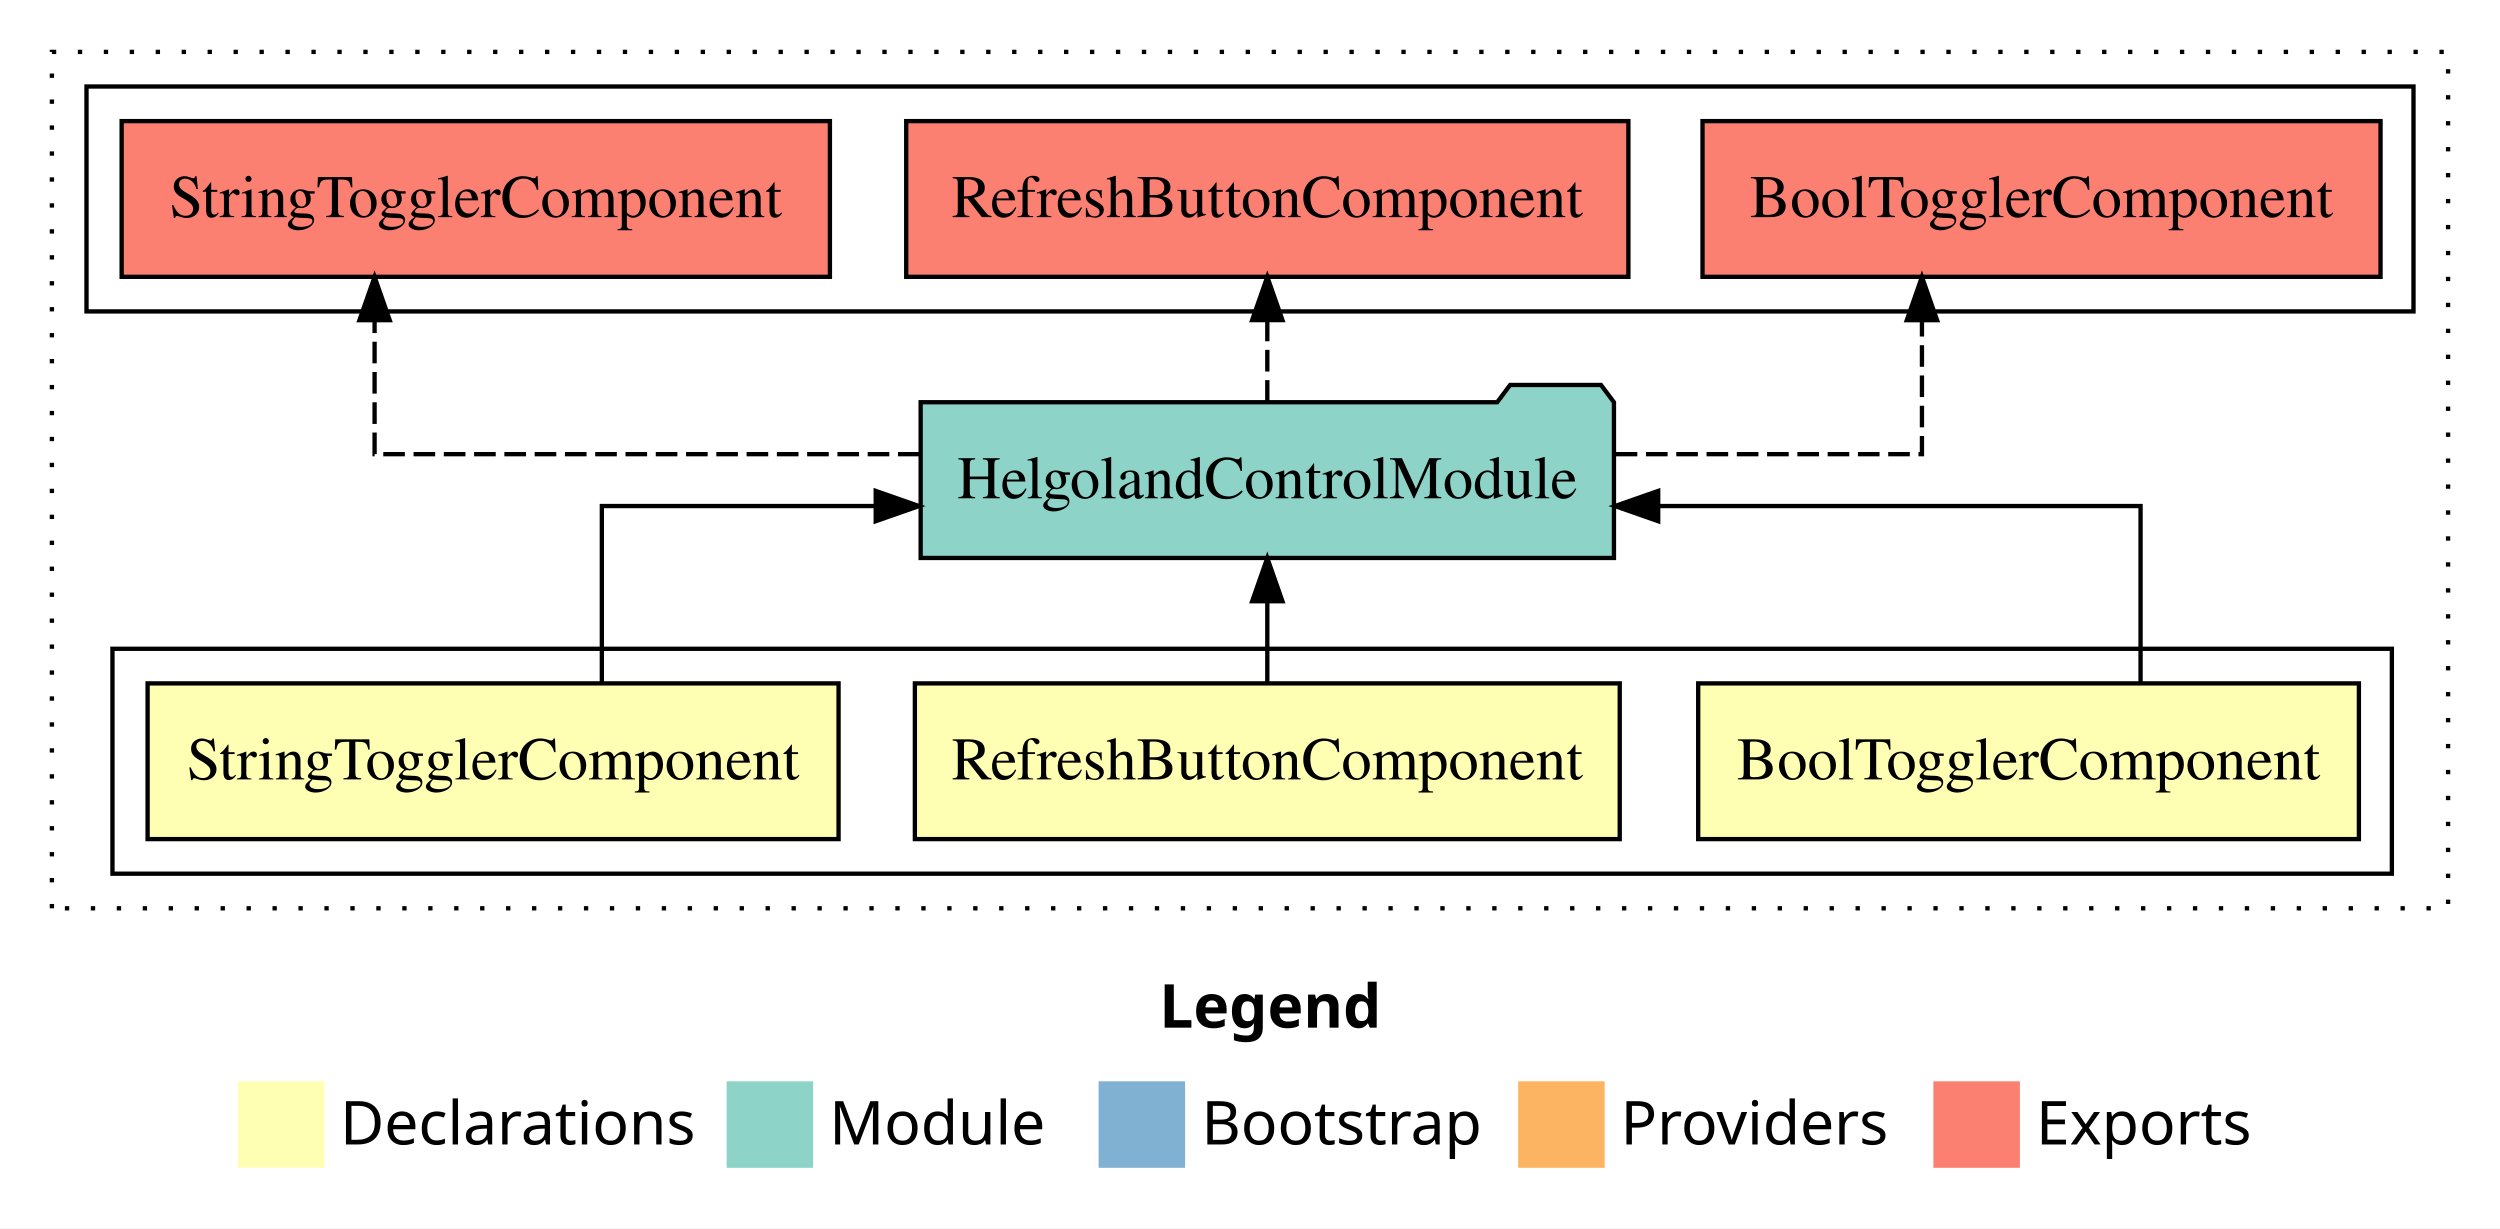
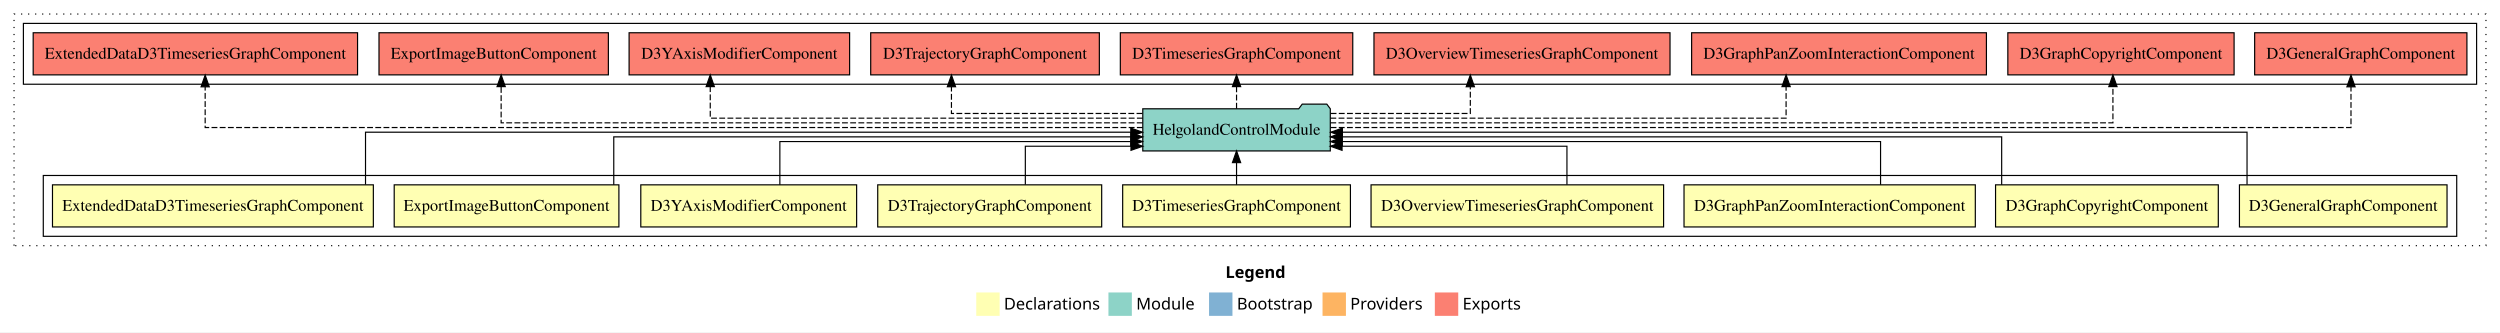
- <svg xmlns="http://www.w3.org/2000/svg" width="578pt" height="284pt" viewBox="0.00 0.00 578.00 284.00">
+ <svg xmlns="http://www.w3.org/2000/svg" width="2137pt" height="284pt" viewBox="0.00 0.00 2137.00 284.00">
  <g id="graph0" class="graph" transform="scale(1 1) rotate(0) translate(4 280)">
-     <polygon fill="#ffffff" stroke="transparent" points="-4,4 -4,-280 574,-280 574,4 -4,4" />
-     <text text-anchor="start" x="264.009" y="-42.4" font-family="sans-serif" font-weight="bold" font-size="14.00" fill="#000000">Legend</text>
-     <polygon fill="#ffffb3" stroke="transparent" points="51,-10 51,-30 71,-30 71,-10 51,-10" />
-     <text text-anchor="start" x="74.629" y="-15.4" font-family="sans-serif" font-size="14.00" fill="#000000">  Declarations</text>
-     <polygon fill="#8dd3c7" stroke="transparent" points="164,-10 164,-30 184,-30 184,-10 164,-10" />
-     <text text-anchor="start" x="187.725" y="-15.4" font-family="sans-serif" font-size="14.00" fill="#000000">  Module</text>
-     <polygon fill="#80b1d3" stroke="transparent" points="250,-10 250,-30 270,-30 270,-10 250,-10" />
-     <text text-anchor="start" x="273.781" y="-15.4" font-family="sans-serif" font-size="14.00" fill="#000000">  Bootstrap</text>
-     <polygon fill="#fdb462" stroke="transparent" points="347,-10 347,-30 367,-30 367,-10 347,-10" />
-     <text text-anchor="start" x="370.673" y="-15.4" font-family="sans-serif" font-size="14.00" fill="#000000">  Providers</text>
-     <polygon fill="#fb8072" stroke="transparent" points="443,-10 443,-30 463,-30 463,-10 443,-10" />
-     <text text-anchor="start" x="466.726" y="-15.4" font-family="sans-serif" font-size="14.00" fill="#000000">  Exports</text>
+     <polygon fill="#ffffff" stroke="transparent" points="-4,4 -4,-280 2133,-280 2133,4 -4,4" />
+     <text text-anchor="start" x="1043.509" y="-42.4" font-family="sans-serif" font-weight="bold" font-size="14.00" fill="#000000">Legend</text>
+     <polygon fill="#ffffb3" stroke="transparent" points="830.5,-10 830.5,-30 850.5,-30 850.5,-10 830.5,-10" />
+     <text text-anchor="start" x="854.129" y="-15.4" font-family="sans-serif" font-size="14.00" fill="#000000">  Declarations</text>
+     <polygon fill="#8dd3c7" stroke="transparent" points="943.5,-10 943.5,-30 963.5,-30 963.5,-10 943.5,-10" />
+     <text text-anchor="start" x="967.225" y="-15.4" font-family="sans-serif" font-size="14.00" fill="#000000">  Module</text>
+     <polygon fill="#80b1d3" stroke="transparent" points="1029.5,-10 1029.5,-30 1049.5,-30 1049.5,-10 1029.5,-10" />
+     <text text-anchor="start" x="1053.281" y="-15.4" font-family="sans-serif" font-size="14.00" fill="#000000">  Bootstrap</text>
+     <polygon fill="#fdb462" stroke="transparent" points="1126.5,-10 1126.5,-30 1146.5,-30 1146.5,-10 1126.5,-10" />
+     <text text-anchor="start" x="1150.173" y="-15.4" font-family="sans-serif" font-size="14.00" fill="#000000">  Providers</text>
+     <polygon fill="#fb8072" stroke="transparent" points="1222.5,-10 1222.5,-30 1242.5,-30 1242.5,-10 1222.5,-10" />
+     <text text-anchor="start" x="1246.226" y="-15.4" font-family="sans-serif" font-size="14.00" fill="#000000">  Exports</text>
    <g id="clust1" class="cluster">
-       <polygon fill="none" stroke="#000000" stroke-dasharray="1,5" points="8,-70 8,-268 562,-268 562,-70 8,-70" />
+       <polygon fill="none" stroke="#000000" stroke-dasharray="1,5" points="8,-70 8,-268 2121,-268 2121,-70 8,-70" />
    </g>
    <g id="clust2" class="cluster">
-       <polygon fill="none" stroke="#000000" points="22,-78 22,-130 549,-130 549,-78 22,-78" />
+       <polygon fill="none" stroke="#000000" points="33,-78 33,-130 2096,-130 2096,-78 33,-78" />
    </g>
-     <g id="clust7" class="cluster">
-       <polygon fill="none" stroke="#000000" points="16,-208 16,-260 554,-260 554,-208 16,-208" />
+     <g id="clust13" class="cluster">
+       <polygon fill="none" stroke="#000000" points="16,-208 16,-260 2113,-260 2113,-208 16,-208" />
    </g>
    <g id="node1" class="node">
-       <polygon fill="#ffffb3" stroke="#000000" points="541.378,-122 388.622,-122 388.622,-86 541.378,-86 541.378,-122" />
-       <text text-anchor="middle" x="465" y="-99.8" font-family="Times,serif" font-size="14.00" fill="#000000">BoolTogglerComponent</text>
+       <polygon fill="#ffffb3" stroke="#000000" points="2087.723,-122 1910.277,-122 1910.277,-86 2087.723,-86 2087.723,-122" />
+       <text text-anchor="middle" x="1999" y="-99.8" font-family="Times,serif" font-size="14.00" fill="#000000">D3GeneralGraphComponent</text>
+     </g>
+     <g id="node10" class="node">
+       <polygon fill="#8dd3c7" stroke="#000000" points="1133.146,-187 1130.146,-191 1109.146,-191 1106.146,-187 972.854,-187 972.854,-151 1133.146,-151 1133.146,-187" />
+       <text text-anchor="middle" x="1053" y="-164.8" font-family="Times,serif" font-size="14.00" fill="#000000">HelgolandControlModule</text>
+     </g>
+     <g id="edge1" class="edge">
+       <path fill="none" stroke="#000000" d="M1916.764,-122.222C1916.764,-140.828 1916.764,-167 1916.764,-167 1916.764,-167 1143.485,-167 1143.485,-167" />
+       <polygon fill="#000000" stroke="#000000" points="1143.485,-163.5 1133.485,-167 1143.485,-170.5 1143.485,-163.5" />
+     </g>
+     <g id="node2" class="node">
+       <polygon fill="#ffffb3" stroke="#000000" points="1892.199,-122 1701.801,-122 1701.801,-86 1892.199,-86 1892.199,-122" />
+       <text text-anchor="middle" x="1797" y="-99.8" font-family="Times,serif" font-size="14.00" fill="#000000">D3GraphCopyrightComponent</text>
+     </g>
+     <g id="edge2" class="edge">
+       <path fill="none" stroke="#000000" d="M1707.025,-122.022C1707.025,-139.373 1707.025,-163 1707.025,-163 1707.025,-163 1143.196,-163 1143.196,-163" />
+       <polygon fill="#000000" stroke="#000000" points="1143.196,-159.5 1133.196,-163 1143.196,-166.5 1143.196,-159.5" />
+     </g>
+     <g id="node3" class="node">
+       <polygon fill="#ffffb3" stroke="#000000" points="1684.498,-122 1435.502,-122 1435.502,-86 1684.498,-86 1684.498,-122" />
+       <text text-anchor="middle" x="1560" y="-99.8" font-family="Times,serif" font-size="14.00" fill="#000000">D3GraphPanZoomInteractionComponent</text>
+     </g>
+     <g id="edge3" class="edge">
+       <path fill="none" stroke="#000000" d="M1603.5,-122.009C1603.5,-138.049 1603.5,-159 1603.5,-159 1603.5,-159 1143.342,-159 1143.342,-159" />
+       <polygon fill="#000000" stroke="#000000" points="1143.342,-155.5 1133.342,-159 1143.342,-162.5 1143.342,-155.5" />
    </g>
    <g id="node4" class="node">
-       <polygon fill="#8dd3c7" stroke="#000000" points="369.146,-187 366.146,-191 345.146,-191 342.146,-187 208.854,-187 208.854,-151 369.146,-151 369.146,-187" />
-       <text text-anchor="middle" x="289" y="-164.8" font-family="Times,serif" font-size="14.00" fill="#000000">HelgolandControlModule</text>
+       <polygon fill="#ffffb3" stroke="#000000" points="1418.032,-122 1167.968,-122 1167.968,-86 1418.032,-86 1418.032,-122" />
+       <text text-anchor="middle" x="1293" y="-99.8" font-family="Times,serif" font-size="14.00" fill="#000000">D3OverviewTimeseriesGraphComponent</text>
    </g>
-     <g id="edge1" class="edge">
-       <path fill="none" stroke="#000000" d="M490.896,-122.022C490.896,-139.373 490.896,-163 490.896,-163 490.896,-163 379.375,-163 379.375,-163" />
-       <polygon fill="#000000" stroke="#000000" points="379.375,-159.5 369.375,-163 379.375,-166.5 379.375,-159.5" />
-     </g>
-     <g id="node2" class="node">
-       <polygon fill="#ffffb3" stroke="#000000" points="370.482,-122 207.518,-122 207.518,-86 370.482,-86 370.482,-122" />
-       <text text-anchor="middle" x="289" y="-99.8" font-family="Times,serif" font-size="14.00" fill="#000000">RefreshButtonComponent</text>
-     </g>
-     <g id="edge2" class="edge">
-       <path fill="none" stroke="#000000" d="M289,-122.106C289,-122.106 289,-140.991 289,-140.991" />
-       <polygon fill="#000000" stroke="#000000" points="285.5,-140.991 289,-150.991 292.5,-140.991 285.5,-140.991" />
-     </g>
-     <g id="node3" class="node">
-       <polygon fill="#ffffb3" stroke="#000000" points="189.875,-122 30.125,-122 30.125,-86 189.875,-86 189.875,-122" />
-       <text text-anchor="middle" x="110" y="-99.8" font-family="Times,serif" font-size="14.00" fill="#000000">StringTogglerComponent</text>
-     </g>
-     <g id="edge3" class="edge">
-       <path fill="none" stroke="#000000" d="M135.146,-122.022C135.146,-139.373 135.146,-163 135.146,-163 135.146,-163 198.468,-163 198.468,-163" />
-       <polygon fill="#000000" stroke="#000000" points="198.468,-166.5 208.468,-163 198.468,-159.5 198.468,-166.5" />
+     <g id="edge4" class="edge">
+       <path fill="none" stroke="#000000" d="M1335.422,-122.124C1335.422,-136.783 1335.422,-155 1335.422,-155 1335.422,-155 1143.175,-155 1143.175,-155" />
+       <polygon fill="#000000" stroke="#000000" points="1143.175,-151.5 1133.175,-155 1143.175,-158.5 1143.175,-151.5" />
    </g>
    <g id="node5" class="node">
-       <polygon fill="#fb8072" stroke="#000000" points="546.379,-252 389.622,-252 389.622,-216 546.379,-216 546.379,-252" />
-       <text text-anchor="middle" x="468" y="-229.8" font-family="Times,serif" font-size="14.00" fill="#000000">BoolTogglerComponent </text>
+       <polygon fill="#ffffb3" stroke="#000000" points="1150.339,-122 955.661,-122 955.661,-86 1150.339,-86 1150.339,-122" />
+       <text text-anchor="middle" x="1053" y="-99.8" font-family="Times,serif" font-size="14.00" fill="#000000">D3TimeseriesGraphComponent</text>
    </g>
-     <g id="edge4" class="edge">
-       <path fill="none" stroke="#000000" stroke-dasharray="5,2" d="M369.551,-175C405.697,-175 440.354,-175 440.354,-175 440.354,-175 440.354,-205.977 440.354,-205.977" />
-       <polygon fill="#000000" stroke="#000000" points="436.854,-205.977 440.354,-215.977 443.854,-205.977 436.854,-205.977" />
+     <g id="edge5" class="edge">
+       <path fill="none" stroke="#000000" d="M1053,-122.106C1053,-122.106 1053,-140.991 1053,-140.991" />
+       <polygon fill="#000000" stroke="#000000" points="1049.5,-140.991 1053,-150.991 1056.5,-140.991 1049.5,-140.991" />
    </g>
    <g id="node6" class="node">
-       <polygon fill="#fb8072" stroke="#000000" points="372.483,-252 205.518,-252 205.518,-216 372.483,-216 372.483,-252" />
-       <text text-anchor="middle" x="289" y="-229.8" font-family="Times,serif" font-size="14.00" fill="#000000">RefreshButtonComponent </text>
+       <polygon fill="#ffffb3" stroke="#000000" points="937.72,-122 746.28,-122 746.28,-86 937.72,-86 937.72,-122" />
+       <text text-anchor="middle" x="842" y="-99.8" font-family="Times,serif" font-size="14.00" fill="#000000">D3TrajectoryGraphComponent</text>
    </g>
-     <g id="edge5" class="edge">
-       <path fill="none" stroke="#000000" stroke-dasharray="5,2" d="M289,-187.106C289,-187.106 289,-205.991 289,-205.991" />
-       <polygon fill="#000000" stroke="#000000" points="285.5,-205.991 289,-215.991 292.5,-205.991 285.5,-205.991" />
+     <g id="edge6" class="edge">
+       <path fill="none" stroke="#000000" d="M872.453,-122.124C872.453,-136.783 872.453,-155 872.453,-155 872.453,-155 962.758,-155 962.758,-155" />
+       <polygon fill="#000000" stroke="#000000" points="962.758,-158.5 972.758,-155 962.758,-151.5 962.758,-158.5" />
    </g>
    <g id="node7" class="node">
-       <polygon fill="#fb8072" stroke="#000000" points="187.876,-252 24.124,-252 24.124,-216 187.876,-216 187.876,-252" />
-       <text text-anchor="middle" x="106" y="-229.8" font-family="Times,serif" font-size="14.00" fill="#000000">StringTogglerComponent </text>
+       <polygon fill="#ffffb3" stroke="#000000" points="728.249,-122 543.751,-122 543.751,-86 728.249,-86 728.249,-122" />
+       <text text-anchor="middle" x="636" y="-99.8" font-family="Times,serif" font-size="14.00" fill="#000000">D3YAxisModifierComponent</text>
    </g>
-     <g id="edge6" class="edge">
-       <path fill="none" stroke="#000000" stroke-dasharray="5,2" d="M208.611,-175C150.659,-175 82.604,-175 82.604,-175 82.604,-175 82.604,-205.977 82.604,-205.977" />
-       <polygon fill="#000000" stroke="#000000" points="79.104,-205.977 82.604,-215.977 86.104,-205.977 79.104,-205.977" />
+     <g id="edge7" class="edge">
+       <path fill="none" stroke="#000000" d="M662.625,-122.009C662.625,-138.049 662.625,-159 662.625,-159 662.625,-159 962.587,-159 962.587,-159" />
+       <polygon fill="#000000" stroke="#000000" points="962.587,-162.5 972.587,-159 962.587,-155.5 962.587,-162.5" />
+     </g>
+     <g id="node8" class="node">
+       <polygon fill="#ffffb3" stroke="#000000" points="525.035,-122 332.965,-122 332.965,-86 525.035,-86 525.035,-122" />
+       <text text-anchor="middle" x="429" y="-99.8" font-family="Times,serif" font-size="14.00" fill="#000000">ExportImageButtonComponent</text>
+     </g>
+     <g id="edge8" class="edge">
+       <path fill="none" stroke="#000000" d="M520.642,-122.022C520.642,-139.373 520.642,-163 520.642,-163 520.642,-163 962.724,-163 962.724,-163" />
+       <polygon fill="#000000" stroke="#000000" points="962.724,-166.5 972.724,-163 962.724,-159.5 962.724,-166.5" />
+     </g>
+     <g id="node9" class="node">
+       <polygon fill="#ffffb3" stroke="#000000" points="315.138,-122 40.862,-122 40.862,-86 315.138,-86 315.138,-122" />
+       <text text-anchor="middle" x="178" y="-99.8" font-family="Times,serif" font-size="14.00" fill="#000000">ExtendedDataD3TimeseriesGraphComponent</text>
+     </g>
+     <g id="edge9" class="edge">
+       <path fill="none" stroke="#000000" d="M308.444,-122.222C308.444,-140.828 308.444,-167 308.444,-167 308.444,-167 962.612,-167 962.612,-167" />
+       <polygon fill="#000000" stroke="#000000" points="962.612,-170.5 972.612,-167 962.612,-163.5 962.612,-170.5" />
+     </g>
+     <g id="node11" class="node">
+       <polygon fill="#fb8072" stroke="#000000" points="2104.722,-252 1923.277,-252 1923.277,-216 2104.722,-216 2104.722,-252" />
+       <text text-anchor="middle" x="2014" y="-229.8" font-family="Times,serif" font-size="14.00" fill="#000000">D3GeneralGraphComponent </text>
+     </g>
+     <g id="edge10" class="edge">
+       <path fill="none" stroke="#000000" stroke-dasharray="5,2" d="M1133.399,-171C1363.064,-171 2005.625,-171 2005.625,-171 2005.625,-171 2005.625,-205.778 2005.625,-205.778" />
+       <polygon fill="#000000" stroke="#000000" points="2002.125,-205.778 2005.625,-215.778 2009.125,-205.778 2002.125,-205.778" />
+     </g>
+     <g id="node12" class="node">
+       <polygon fill="#fb8072" stroke="#000000" points="1905.699,-252 1712.301,-252 1712.301,-216 1905.699,-216 1905.699,-252" />
+       <text text-anchor="middle" x="1809" y="-229.8" font-family="Times,serif" font-size="14.00" fill="#000000">D3GraphCopyrightComponent </text>
+     </g>
+     <g id="edge11" class="edge">
+       <path fill="none" stroke="#000000" stroke-dasharray="5,2" d="M1133.169,-175C1326.423,-175 1802.125,-175 1802.125,-175 1802.125,-175 1802.125,-205.977 1802.125,-205.977" />
+       <polygon fill="#000000" stroke="#000000" points="1798.625,-205.977 1802.125,-215.977 1805.625,-205.977 1798.625,-205.977" />
+     </g>
+     <g id="node13" class="node">
+       <polygon fill="#fb8072" stroke="#000000" points="1693.998,-252 1442.002,-252 1442.002,-216 1693.998,-216 1693.998,-252" />
+       <text text-anchor="middle" x="1568" y="-229.8" font-family="Times,serif" font-size="14.00" fill="#000000">D3GraphPanZoomInteractionComponent </text>
+     </g>
+     <g id="edge12" class="edge">
+       <path fill="none" stroke="#000000" stroke-dasharray="5,2" d="M1133.219,-179C1267.386,-179 1522.75,-179 1522.75,-179 1522.75,-179 1522.75,-205.991 1522.75,-205.991" />
+       <polygon fill="#000000" stroke="#000000" points="1519.25,-205.991 1522.75,-215.991 1526.25,-205.991 1519.25,-205.991" />
+     </g>
+     <g id="node14" class="node">
+       <polygon fill="#fb8072" stroke="#000000" points="1423.533,-252 1170.467,-252 1170.467,-216 1423.533,-216 1423.533,-252" />
+       <text text-anchor="middle" x="1297" y="-229.8" font-family="Times,serif" font-size="14.00" fill="#000000">D3OverviewTimeseriesGraphComponent </text>
+     </g>
+     <g id="edge13" class="edge">
+       <path fill="none" stroke="#000000" stroke-dasharray="5,2" d="M1133.414,-183C1188.941,-183 1252.828,-183 1252.828,-183 1252.828,-183 1252.828,-205.876 1252.828,-205.876" />
+       <polygon fill="#000000" stroke="#000000" points="1249.328,-205.876 1252.828,-215.876 1256.328,-205.876 1249.328,-205.876" />
+     </g>
+     <g id="node15" class="node">
+       <polygon fill="#fb8072" stroke="#000000" points="1152.339,-252 953.661,-252 953.661,-216 1152.339,-216 1152.339,-252" />
+       <text text-anchor="middle" x="1053" y="-229.8" font-family="Times,serif" font-size="14.00" fill="#000000">D3TimeseriesGraphComponent </text>
+     </g>
+     <g id="edge14" class="edge">
+       <path fill="none" stroke="#000000" stroke-dasharray="5,2" d="M1053,-187.106C1053,-187.106 1053,-205.991 1053,-205.991" />
+       <polygon fill="#000000" stroke="#000000" points="1049.5,-205.991 1053,-215.991 1056.5,-205.991 1049.5,-205.991" />
+     </g>
+     <g id="node16" class="node">
+       <polygon fill="#fb8072" stroke="#000000" points="935.72,-252 740.28,-252 740.28,-216 935.72,-216 935.72,-252" />
+       <text text-anchor="middle" x="838" y="-229.8" font-family="Times,serif" font-size="14.00" fill="#000000">D3TrajectoryGraphComponent </text>
+     </g>
+     <g id="edge15" class="edge">
+       <path fill="none" stroke="#000000" stroke-dasharray="5,2" d="M972.527,-183C901.542,-183 809.297,-183 809.297,-183 809.297,-183 809.297,-205.876 809.297,-205.876" />
+       <polygon fill="#000000" stroke="#000000" points="805.797,-205.876 809.297,-215.876 812.797,-205.876 805.797,-205.876" />
+     </g>
+     <g id="node17" class="node">
+       <polygon fill="#fb8072" stroke="#000000" points="722.249,-252 533.751,-252 533.751,-216 722.249,-216 722.249,-252" />
+       <text text-anchor="middle" x="628" y="-229.8" font-family="Times,serif" font-size="14.00" fill="#000000">D3YAxisModifierComponent </text>
+     </g>
+     <g id="edge16" class="edge">
+       <path fill="none" stroke="#000000" stroke-dasharray="5,2" d="M972.831,-179C843.492,-179 603.125,-179 603.125,-179 603.125,-179 603.125,-205.991 603.125,-205.991" />
+       <polygon fill="#000000" stroke="#000000" points="599.625,-205.991 603.125,-215.991 606.625,-205.991 599.625,-205.991" />
+     </g>
+     <g id="node18" class="node">
+       <polygon fill="#fb8072" stroke="#000000" points="516.034,-252 319.966,-252 319.966,-216 516.034,-216 516.034,-252" />
+       <text text-anchor="middle" x="418" y="-229.8" font-family="Times,serif" font-size="14.00" fill="#000000">ExportImageButtonComponent </text>
+     </g>
+     <g id="edge17" class="edge">
+       <path fill="none" stroke="#000000" stroke-dasharray="5,2" d="M972.746,-175C803.276,-175 424.375,-175 424.375,-175 424.375,-175 424.375,-205.977 424.375,-205.977" />
+       <polygon fill="#000000" stroke="#000000" points="420.875,-205.977 424.375,-215.977 427.875,-205.977 420.875,-205.977" />
+     </g>
+     <g id="node19" class="node">
+       <polygon fill="#fb8072" stroke="#000000" points="301.638,-252 24.362,-252 24.362,-216 301.638,-216 301.638,-252" />
+       <text text-anchor="middle" x="163" y="-229.8" font-family="Times,serif" font-size="14.00" fill="#000000">ExtendedDataD3TimeseriesGraphComponent </text>
+     </g>
+     <g id="edge18" class="edge">
+       <path fill="none" stroke="#000000" stroke-dasharray="5,2" d="M972.816,-171C755.486,-171 171.375,-171 171.375,-171 171.375,-171 171.375,-205.778 171.375,-205.778" />
+       <polygon fill="#000000" stroke="#000000" points="167.875,-205.778 171.375,-215.778 174.875,-205.778 167.875,-205.778" />
    </g>
  </g>
</svg>
